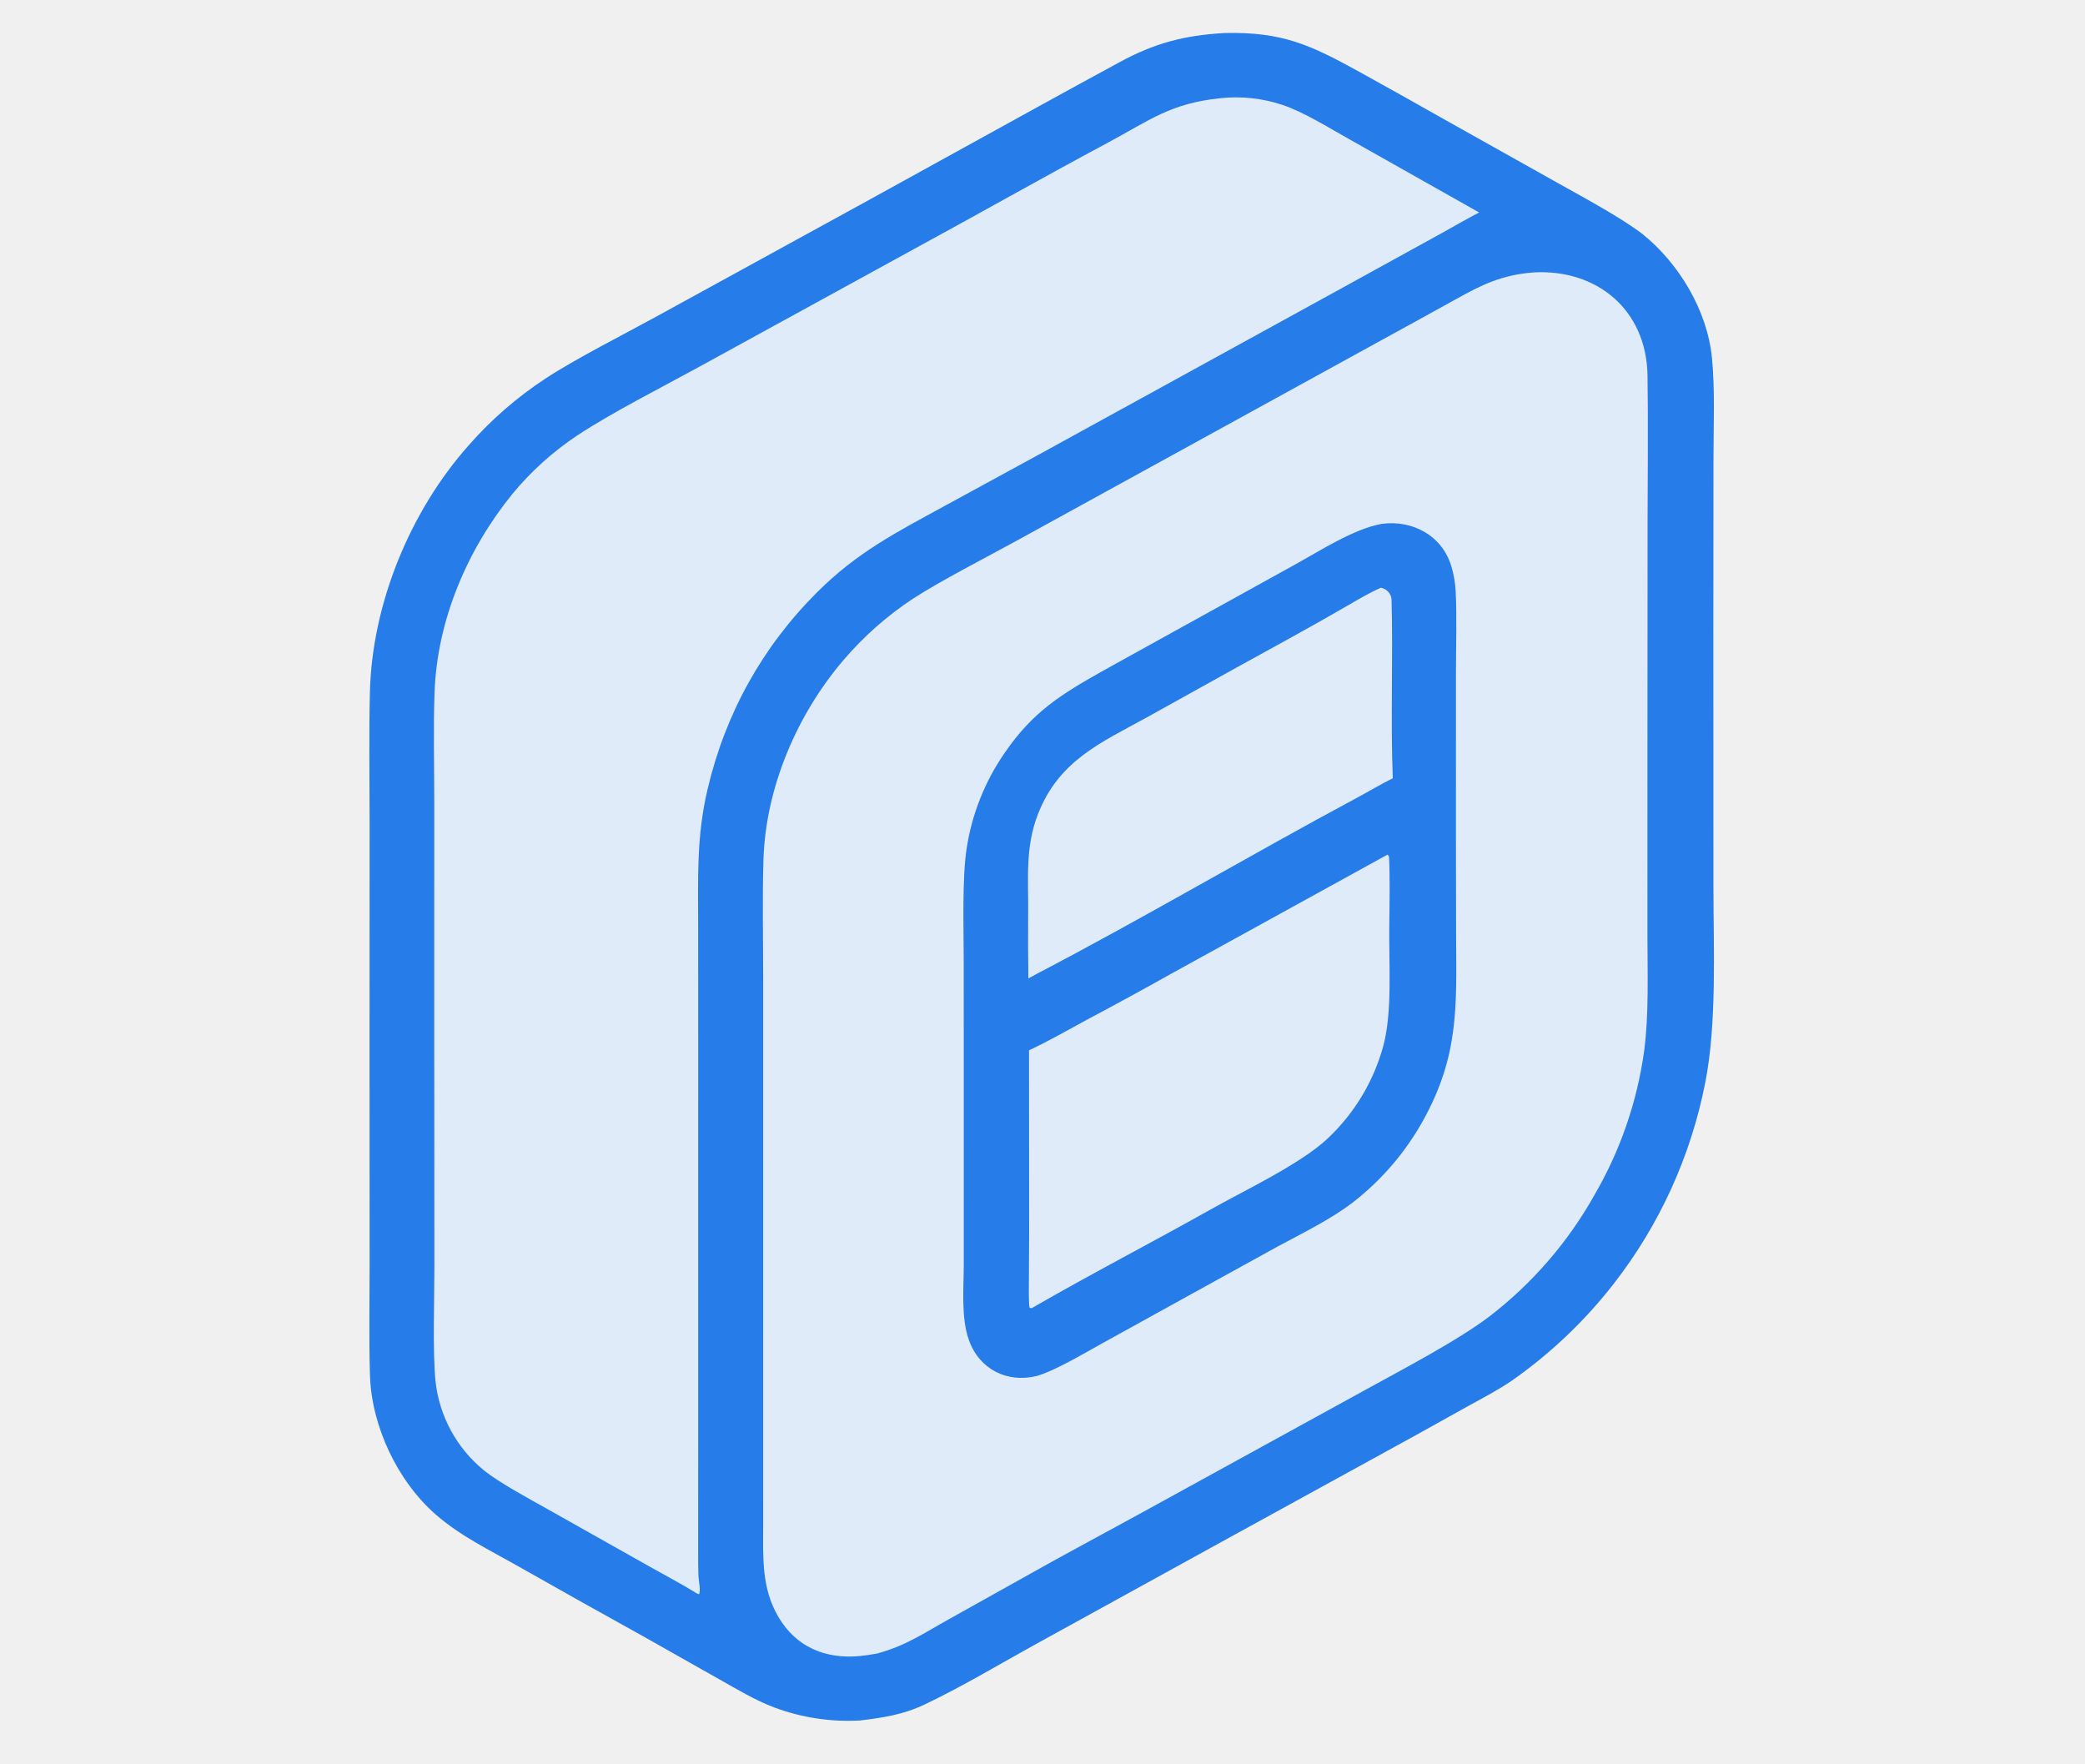
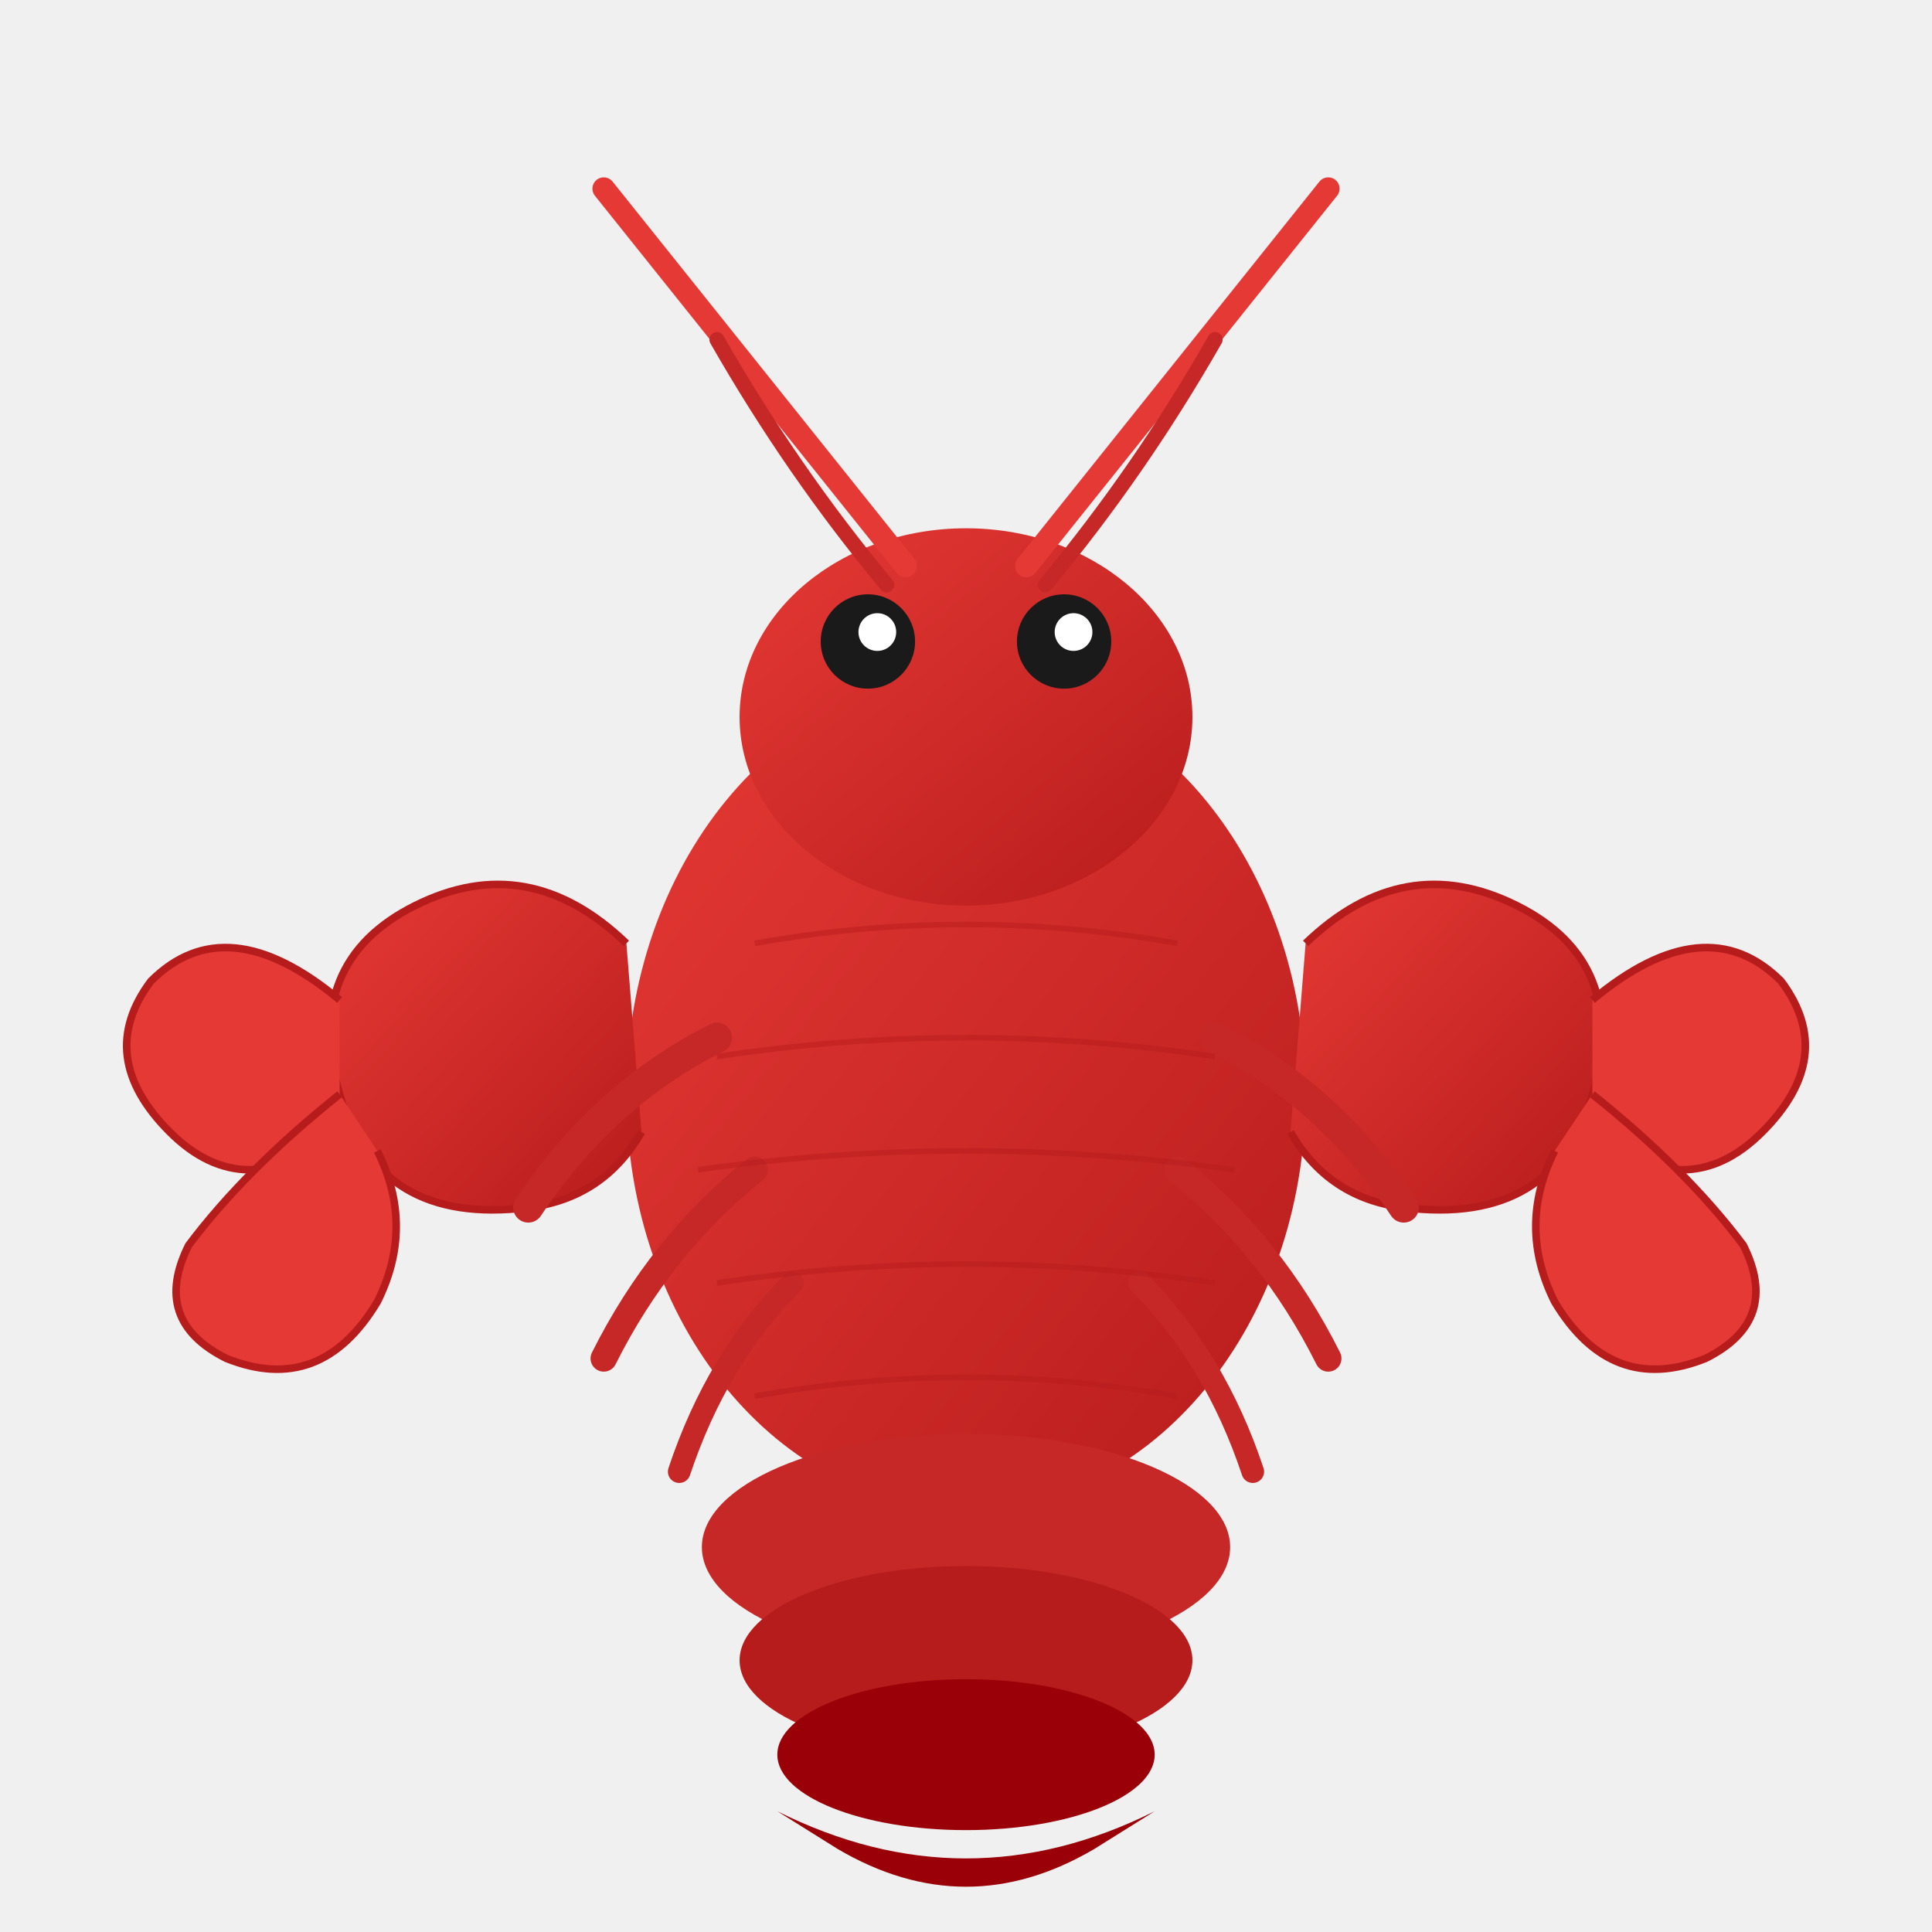
- <svg xmlns="http://www.w3.org/2000/svg" width="1024" height="866" viewBox="0 0 1024 866">
-   <path fill="#267CE8" transform="scale(1.22782 1.22837)" d="M489.706 13.207C513.1 12.643 524.37 18.034 544.172 28.965C554.812 34.836 565.417 40.769 575.987 46.764L623.161 73.191C633.304 78.88 648.205 86.856 656.949 93.526C671.572 105.278 682.878 124.059 684.772 142.967C686.008 155.312 685.416 169.689 685.393 182.229L685.338 250.826L685.372 355.084C685.386 379.657 686.782 409.077 682.106 432.796C676.384 462.128 663.833 489.701 645.471 513.279C633.909 528.118 620.199 541.15 604.793 551.945C599.457 555.614 592.954 559.009 587.227 562.165L566.349 573.782L490.325 615.505L413.405 657.834C399.048 665.782 384.576 674.467 369.744 681.506C361.213 685.555 353.186 686.736 343.986 687.847C332.319 688.503 320.643 686.73 309.696 682.642C302.173 679.825 294.507 675.213 287.459 671.242L257.212 654.164C240.589 644.968 224.014 635.685 207.487 626.316C195.999 619.8 184.133 614.106 174.269 605.49C159.003 592.157 148.609 570.188 147.986 549.859C147.55 535.622 147.847 520.109 147.85 505.672L147.819 420.403L147.85 329.093C147.849 311.72 147.537 293.949 147.964 276.627C148.835 241.274 164.137 204.197 187.556 177.955C196.521 167.737 206.83 158.783 218.202 151.337C230.128 143.488 249.672 133.624 262.396 126.64L347.136 80.189L415.637 42.439C426.276 36.541 437.001 30.77 447.666 24.943C461.784 17.231 473.721 14.131 489.706 13.207Z" />
-   <path fill="#DFEBF8" transform="scale(1.22782 1.22837)" d="M613.495 108.907C639.009 107.532 658.622 124.065 659.007 150.133C659.296 169.703 659.07 189.298 659.027 208.873L658.981 311.995L658.979 374.656C658.999 389.22 659.565 405.923 657.663 420.157C654.856 440.488 648.093 460.071 637.755 477.8C627.209 496.602 612.965 513.072 595.883 526.22C582.911 536.108 560.086 547.955 545.057 556.264L458.95 603.539C442.262 612.72 424.832 621.959 408.333 631.293L379.778 647.24C369.407 653.004 362.467 657.913 350.887 661.072C348.507 661.531 346.107 661.876 343.694 662.106C330.104 663.339 318.471 658.454 311.429 646.575C304.438 634.784 305.278 622.415 305.272 609.35L305.276 581.135L305.279 494.036L305.275 391.715C305.274 375.882 304.891 359.441 305.383 343.65C306.281 314.832 318.799 285.614 337.486 263.791C345.51 254.416 354.806 246.209 365.103 239.409C376.044 232.304 394.739 222.713 406.481 216.271L480.987 175.344L553.336 135.593C562.924 130.31 572.634 125.059 582.183 119.72C592.951 113.7 600.889 109.871 613.495 108.907Z" />
-   <path fill="#267CE8" transform="scale(1.22782 1.22837)" d="M552.617 209.449C565.11 207.756 577.011 214.204 580.608 226.634C581.546 229.836 582.105 233.137 582.272 236.469C582.785 245.918 582.378 259.542 582.378 269.236L582.37 332.988L582.442 374.561C582.631 402.737 583.481 422.16 569.367 447.751C562.379 460.393 552.917 471.497 541.545 480.402C532.899 487.216 520.709 493.139 510.906 498.439L474.59 518.454L440.699 537.17C433.771 541.003 422.024 548.001 414.837 550.08C402.908 553.084 391.698 547.444 387.562 535.75C384.356 526.684 385.506 515.189 385.506 505.527L385.503 457.709L385.489 384.03C385.478 371.4 384.815 351.092 386.661 339.194C388.761 325.465 393.966 312.396 401.878 300.981C413.272 284.362 424.519 277.582 441.566 267.97L473.202 250.472L517.941 225.743C528.235 220.087 541.263 211.555 552.617 209.449Z" />
-   <path fill="#DFEBF8" transform="scale(1.22782 1.22837)" d="M554.979 341.691C555.336 341.919 555.337 342.07 555.594 342.494C556.042 350.455 555.806 362.581 555.705 370.915C555.529 385.446 556.982 404.382 553.345 418.079C549.45 432.427 541.606 445.394 530.705 455.504C519.85 465.527 497.742 475.964 484.069 483.644C460.488 496.888 436.159 509.447 412.706 522.991L411.812 522.863C411.407 520.181 411.547 514.367 411.563 511.472L411.658 492.343L411.61 419.915C419.924 415.981 426.783 412.012 434.772 407.687C446.115 401.668 457.389 395.518 468.59 389.239L554.979 341.691Z" />
-   <path fill="#DFEBF8" transform="scale(1.22782 1.22837)" d="M552.331 234.96C554.485 235.301 556.551 237.371 556.614 239.633C557.281 263.444 556.174 287.348 557.115 311.166C552.421 313.443 547.786 316.269 543.172 318.742C500.165 341.793 457.862 366.802 414.633 389.386L411.35 391.177C411.218 382.756 411.206 373.815 411.267 365.434C411.442 351.358 409.942 338.875 415.225 325.394C423.561 304.124 440.103 297.043 458.571 286.899L494.563 266.917C509.559 258.614 524.638 250.506 539.452 241.88C543.628 239.448 547.927 236.939 552.331 234.96Z" />
-   <path fill="#DFEBF8" transform="scale(1.22782 1.22837)" d="M488.102 39.261C496.474 38.36 504.941 39.268 512.931 41.925C521.728 44.883 531.398 51.039 539.748 55.679L591.66 84.951C586.978 87.327 581.602 90.517 576.905 93.08L537.206 114.931L416.066 181.45L377.926 202.235C358.394 212.908 342.907 220.761 326.811 236.812C304.868 258.696 290.149 285.333 283.042 315.474C278.522 334.641 279.262 351.024 279.267 370.329L279.289 415.328L279.281 566.374L279.27 620.635C279.272 623.769 279.266 626.886 279.365 630.019C279.422 631.805 280.411 636.017 279.563 637.418L278.661 636.993C273.11 633.535 265.688 629.62 259.852 626.32L219.561 603.651C211.953 599.35 199.869 592.943 193.469 587.758C182.647 578.907 175.732 566.162 174.212 552.264C173.026 540.881 173.765 518.934 173.753 506.814L173.698 417.79L173.706 320.735C173.715 306.328 173.307 291.177 173.817 276.838C174.844 247.95 186.862 219.785 204.924 197.517C212.379 188.485 221.121 180.598 230.871 174.11C244.429 165.13 265.192 154.596 280.057 146.445L364.951 99.919C391.081 85.731 416.953 71.063 443.173 57.026C459.988 48.024 468.061 41.37 488.102 39.261Z" />
+ <svg xmlns="http://www.w3.org/2000/svg" width="1024" height="1024" viewBox="0 0 1024 1024">
+   <defs>
+     <linearGradient id="lobsterGrad" x1="0%" y1="0%" x2="100%" y2="100%">
+       <stop offset="0%" style="stop-color:#E53935" />
+       <stop offset="100%" style="stop-color:#B71C1C" />
+     </linearGradient>
+   </defs>
+   <ellipse cx="512" cy="580" rx="180" ry="220" fill="url(#lobsterGrad)" />
+   <ellipse cx="512" cy="820" rx="140" ry="60" fill="#C62828" />
+   <ellipse cx="512" cy="880" rx="120" ry="50" fill="#B71C1C" />
+   <ellipse cx="512" cy="930" rx="100" ry="40" fill="#9A0007" />
+   <path d="M412 960 Q512 1010 612 960 L580 980 Q512 1020 444 980 Z" fill="#9A0007" />
+   <ellipse cx="512" cy="380" rx="120" ry="100" fill="url(#lobsterGrad)" />
+   <circle cx="460" cy="340" r="25" fill="#1A1A1A" />
+   <circle cx="564" cy="340" r="25" fill="#1A1A1A" />
+   <circle cx="465" cy="335" r="10" fill="#FFF" />
+   <circle cx="569" cy="335" r="10" fill="#FFF" />
+   <path d="M480 300 Q400 200 320 100" stroke="#E53935" stroke-width="12" fill="none" stroke-linecap="round" />
+   <path d="M544 300 Q624 200 704 100" stroke="#E53935" stroke-width="12" fill="none" stroke-linecap="round" />
+   <path d="M470 310 Q420 250 380 180" stroke="#C62828" stroke-width="8" fill="none" stroke-linecap="round" />
+   <path d="M554 310 Q604 250 644 180" stroke="#C62828" stroke-width="8" fill="none" stroke-linecap="round" />
+   <path d="M332 500 Q280 450 220 480 Q160 510 180 580 Q200 650 280 640 Q320 635 340 600" fill="url(#lobsterGrad)" stroke="#B71C1C" stroke-width="4" />
+   <path d="M180 530 Q120 480 80 520 Q50 560 90 600 Q130 640 180 600" fill="#E53935" stroke="#B71C1C" stroke-width="4" />
+   <path d="M180 580 Q130 620 100 660 Q80 700 120 720 Q170 740 200 690 Q220 650 200 610" fill="#E53935" stroke="#B71C1C" stroke-width="4" />
+   <path d="M692 500 Q744 450 804 480 Q864 510 844 580 Q824 650 744 640 Q704 635 684 600" fill="url(#lobsterGrad)" stroke="#B71C1C" stroke-width="4" />
+   <path d="M844 530 Q904 480 944 520 Q974 560 934 600 Q894 640 844 600" fill="#E53935" stroke="#B71C1C" stroke-width="4" />
+   <path d="M844 580 Q894 620 924 660 Q944 700 904 720 Q854 740 824 690 Q804 650 824 610" fill="#E53935" stroke="#B71C1C" stroke-width="4" />
+   <path d="M380 550 Q320 580 280 640" stroke="#C62828" stroke-width="16" fill="none" stroke-linecap="round" />
+   <path d="M400 620 Q350 660 320 720" stroke="#C62828" stroke-width="14" fill="none" stroke-linecap="round" />
+   <path d="M420 680 Q380 720 360 780" stroke="#C62828" stroke-width="12" fill="none" stroke-linecap="round" />
+   <path d="M644 550 Q704 580 744 640" stroke="#C62828" stroke-width="16" fill="none" stroke-linecap="round" />
+   <path d="M624 620 Q674 660 704 720" stroke="#C62828" stroke-width="14" fill="none" stroke-linecap="round" />
+   <path d="M604 680 Q644 720 664 780" stroke="#C62828" stroke-width="12" fill="none" stroke-linecap="round" />
+   <path d="M400 500 Q512 480 624 500" stroke="#B71C1C" stroke-width="3" fill="none" opacity="0.5" />
+   <path d="M380 560 Q512 540 644 560" stroke="#B71C1C" stroke-width="3" fill="none" opacity="0.5" />
+   <path d="M370 620 Q512 600 654 620" stroke="#B71C1C" stroke-width="3" fill="none" opacity="0.5" />
+   <path d="M380 680 Q512 660 644 680" stroke="#B71C1C" stroke-width="3" fill="none" opacity="0.5" />
+   <path d="M400 740 Q512 720 624 740" stroke="#B71C1C" stroke-width="3" fill="none" opacity="0.5" />
</svg>
